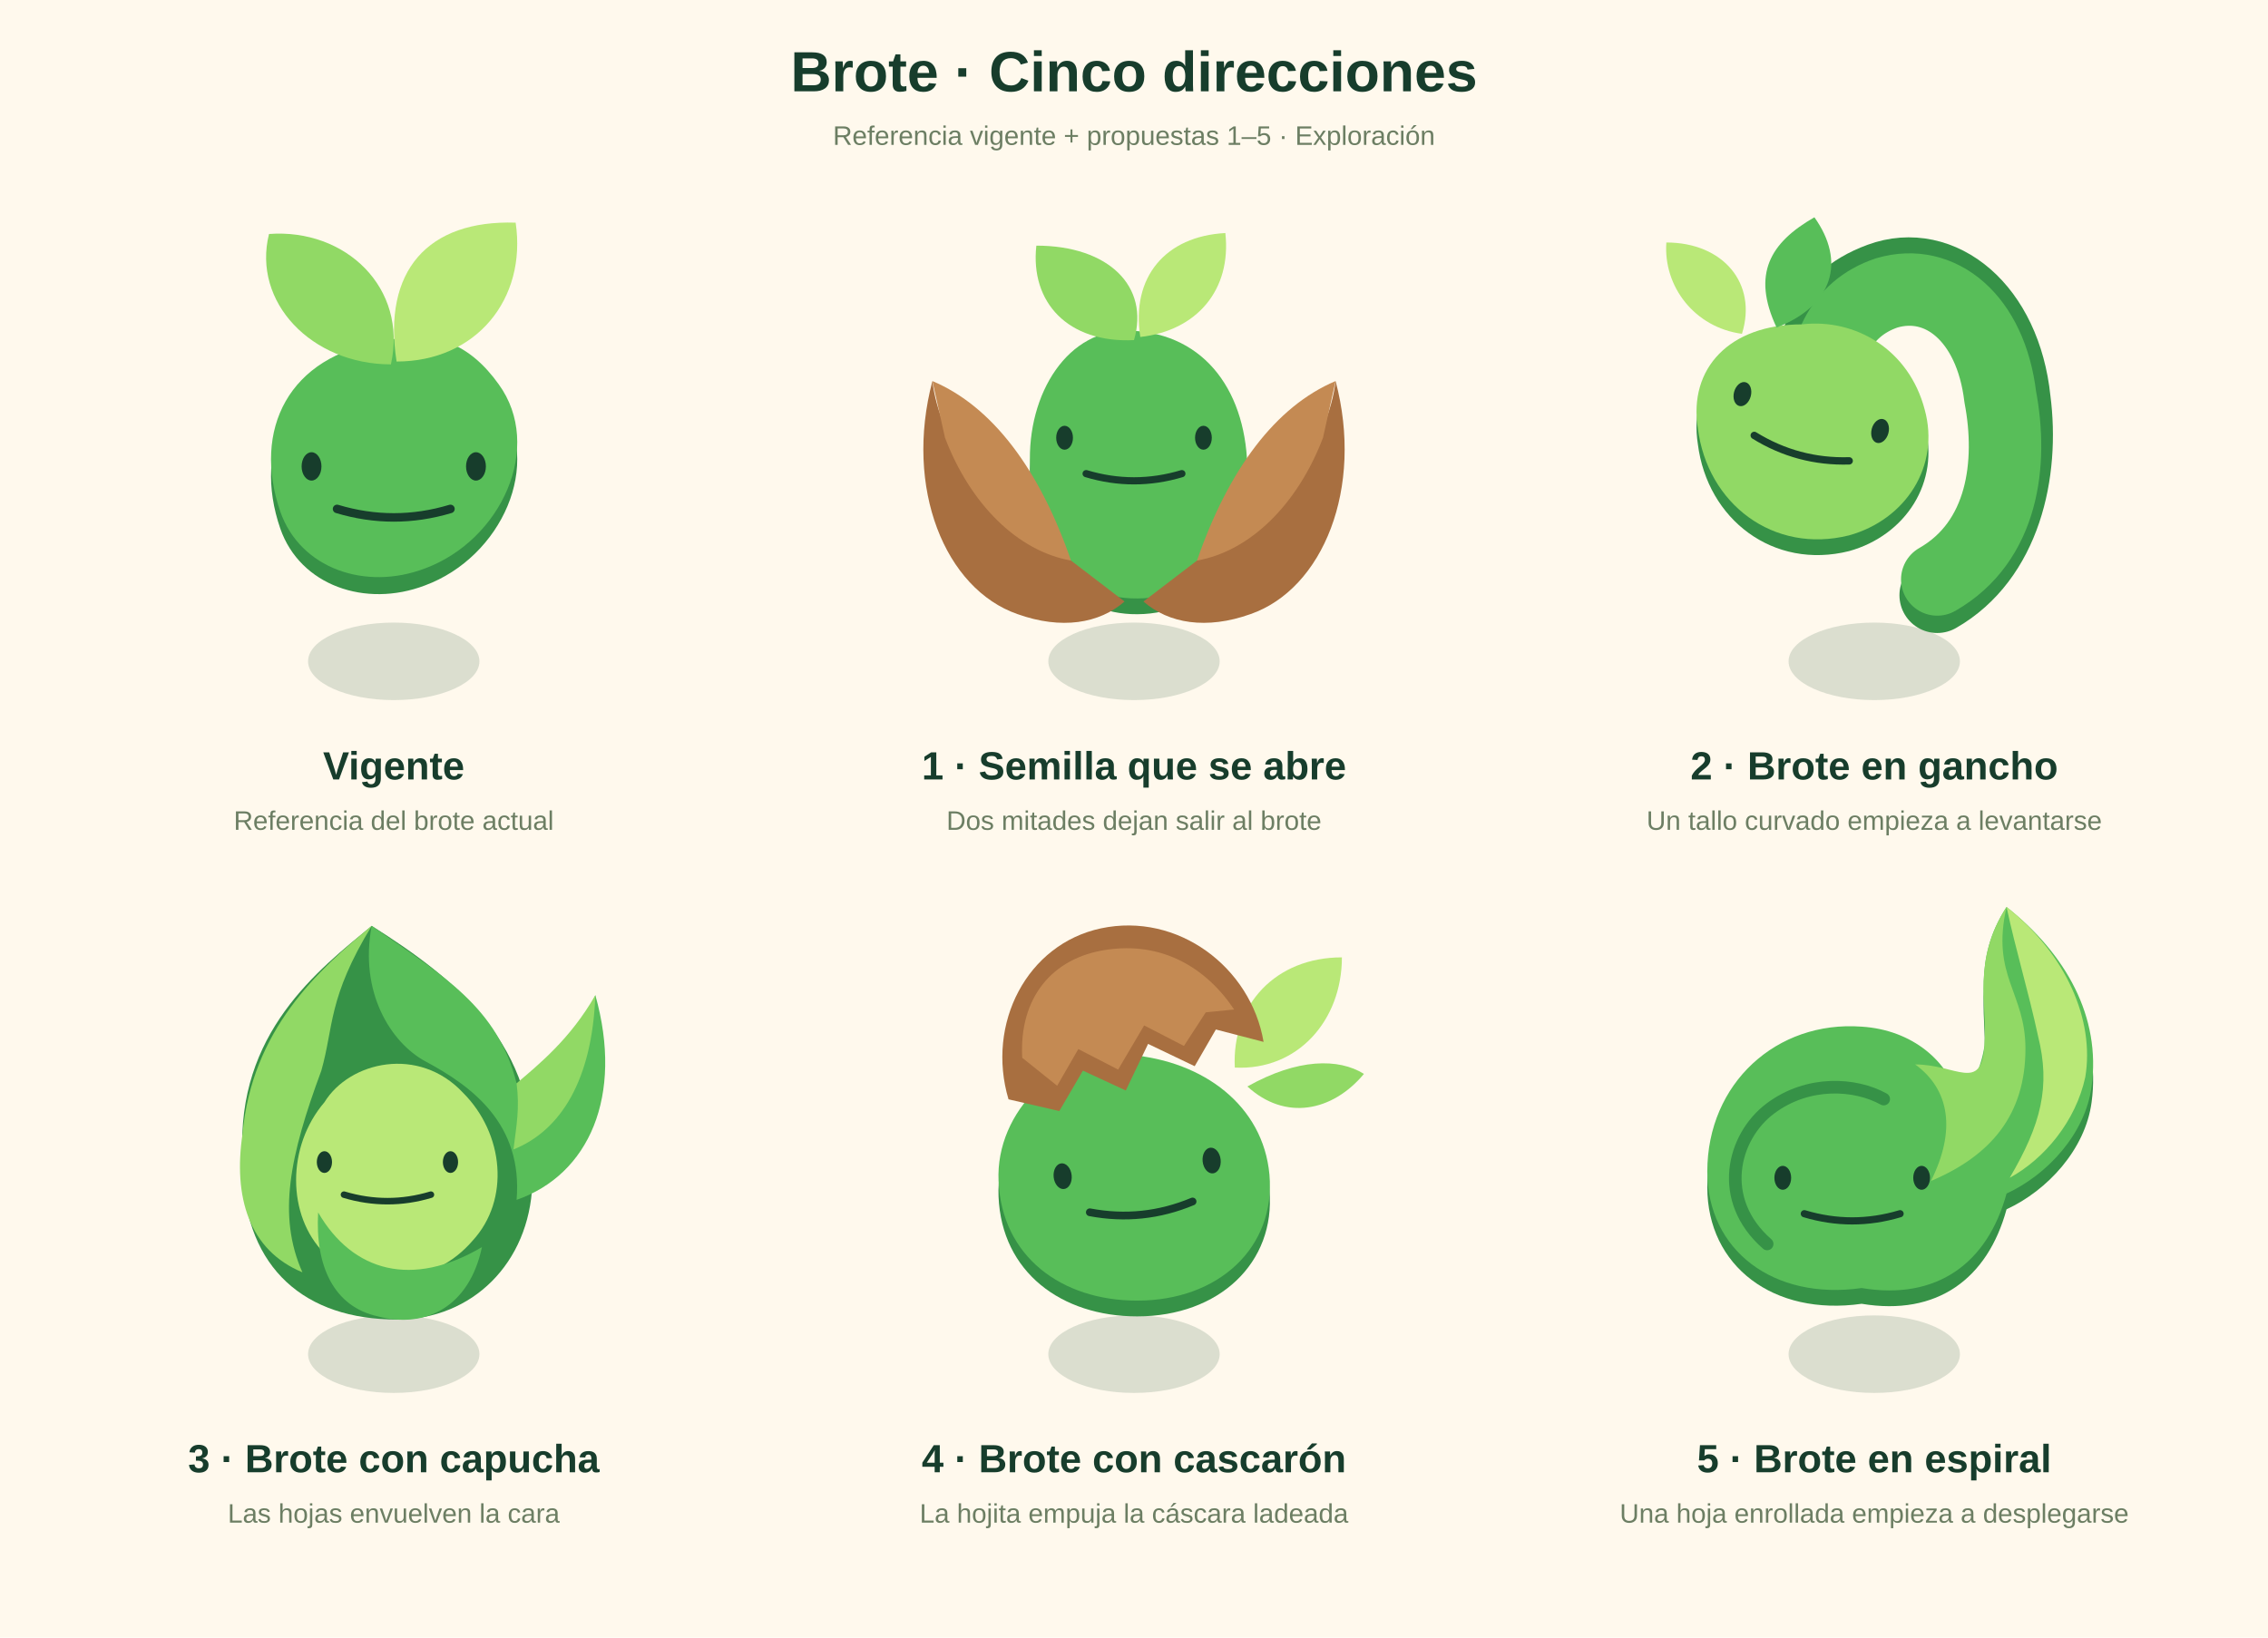
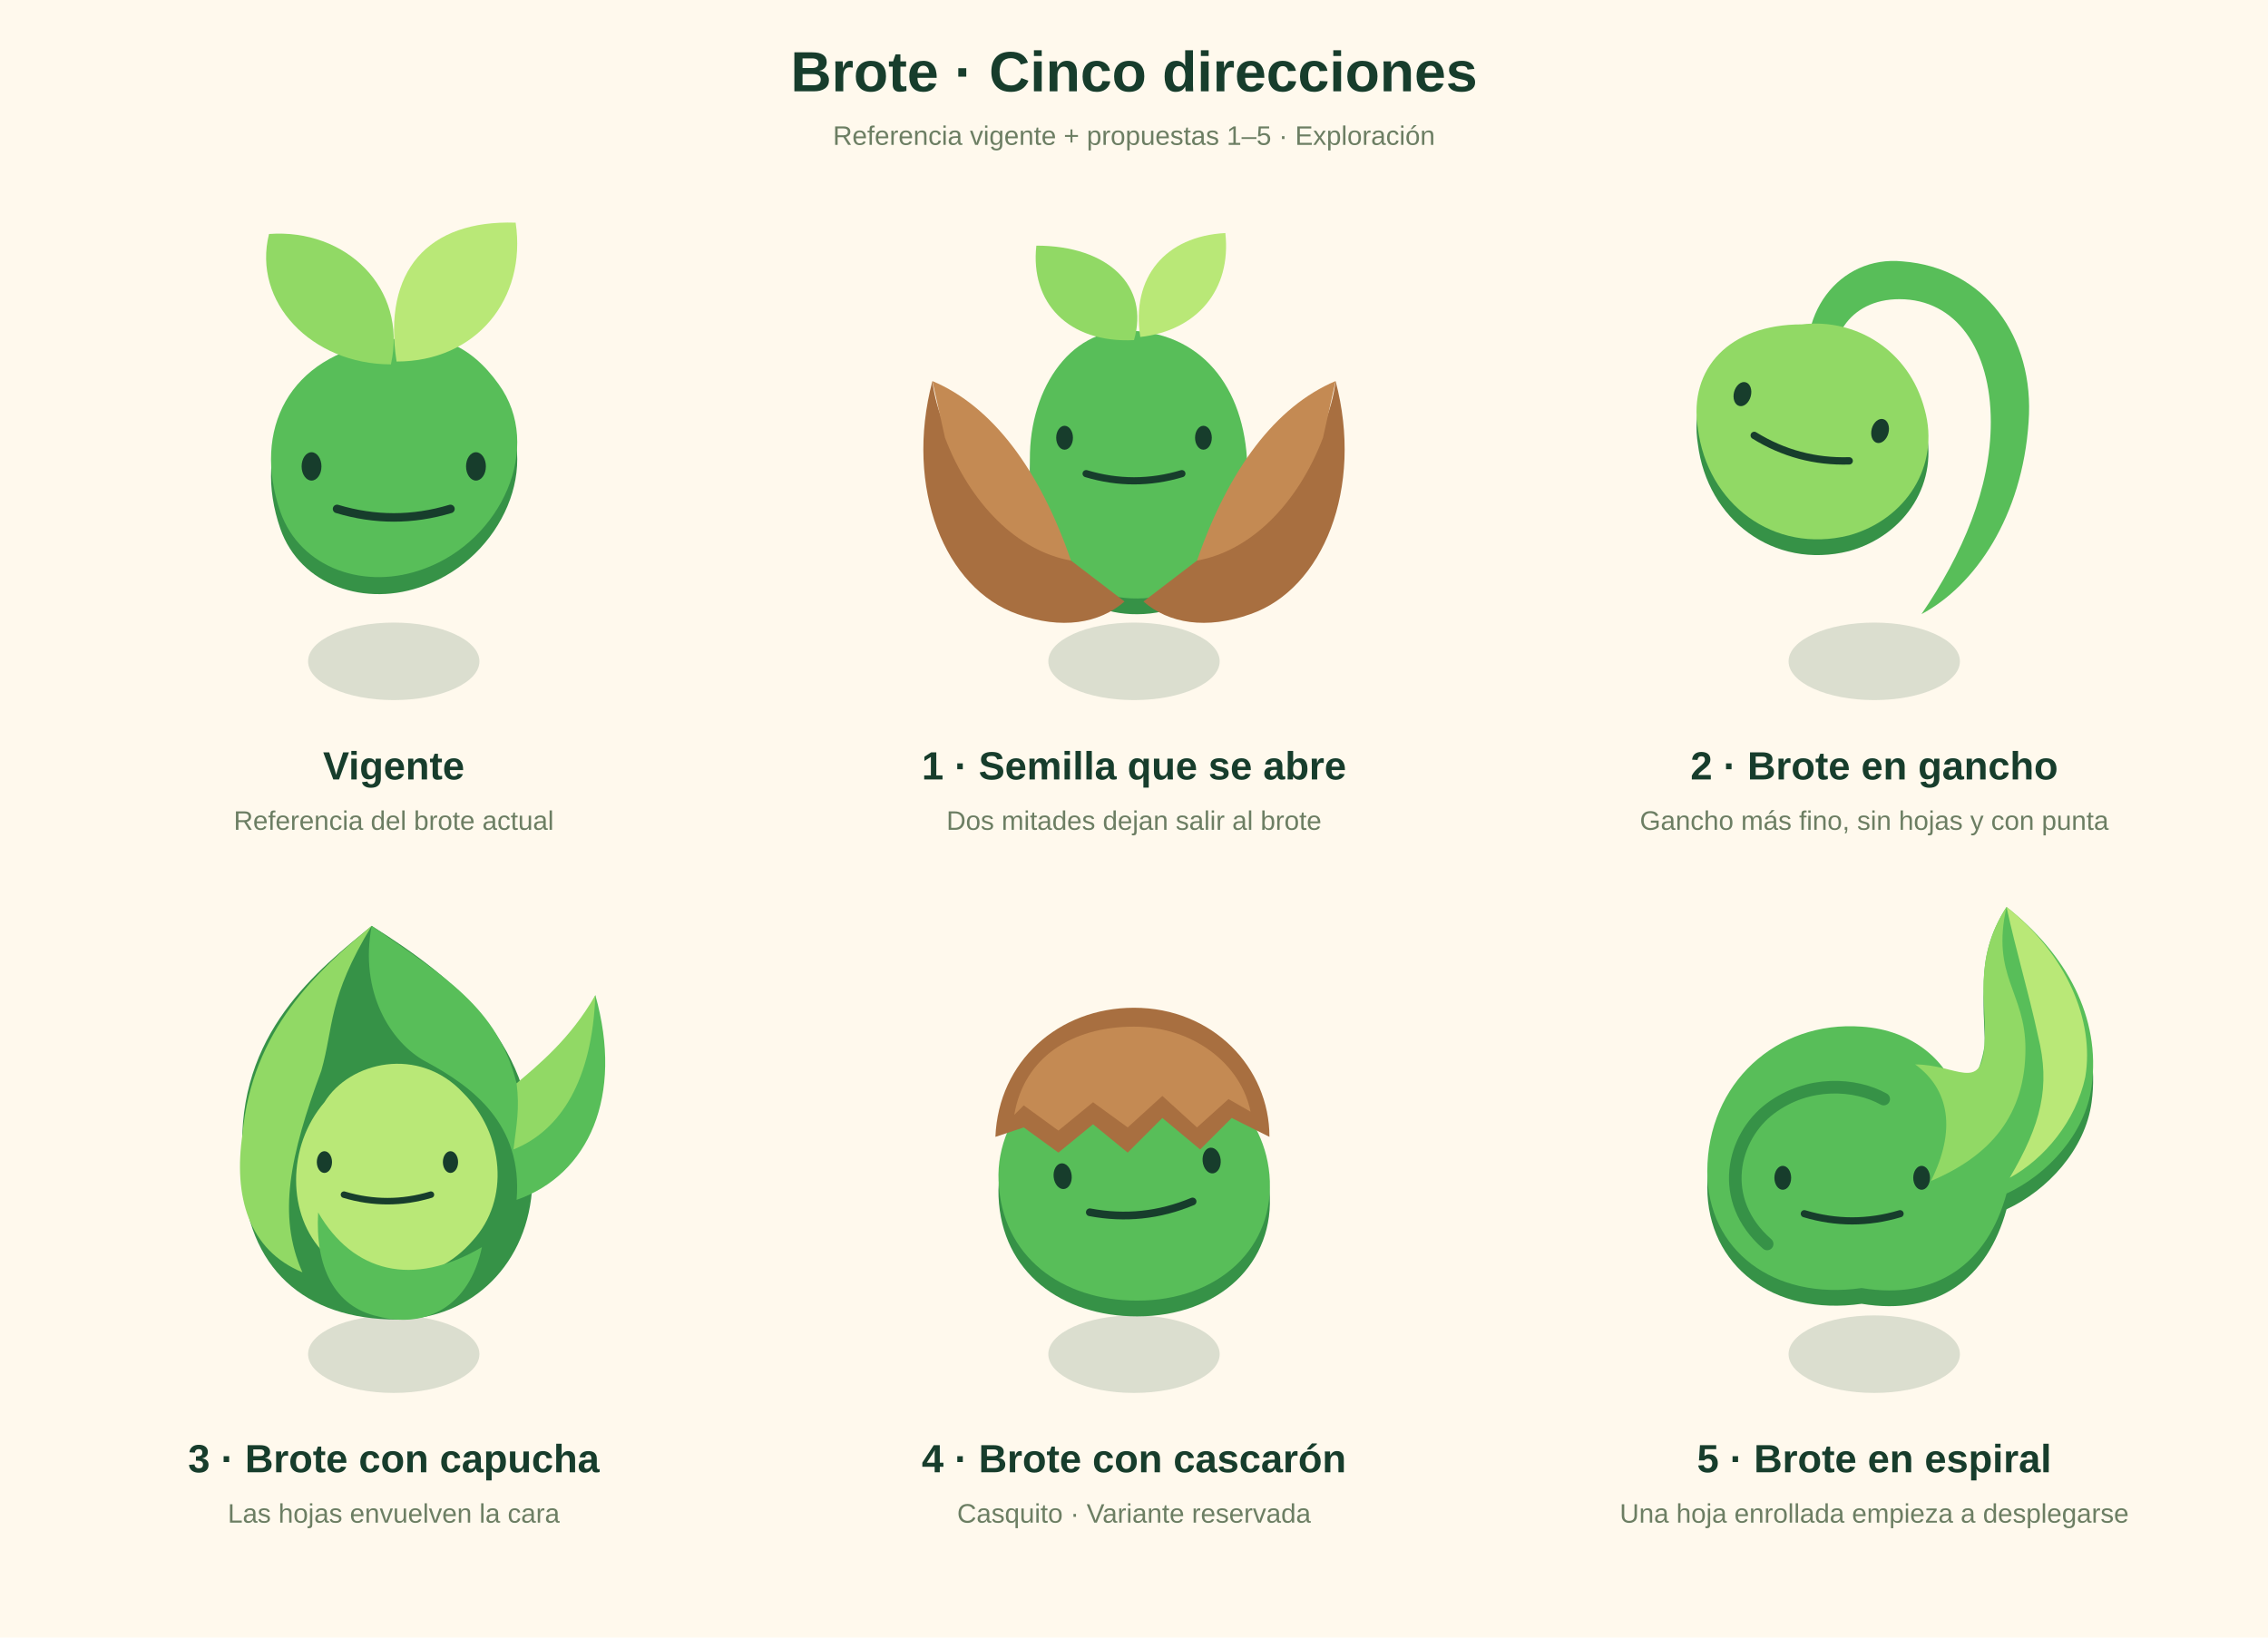
<svg xmlns="http://www.w3.org/2000/svg" width="1440" height="1040" viewBox="0 0 1440 1040" role="img" aria-label="Brote: referencia y cinco nuevas direcciones">
  <style>text{font-family:Arial,Helvetica,sans-serif;fill:#173D2C;text-anchor:middle}.label{font-size:25px;font-weight:700}.note{font-size:17px;fill:#6c7e63}</style>
  <rect width="1440" height="1040" fill="#FFF9ED" />
  <text x="720" y="58" font-size="36" font-weight="700">Brote · Cinco direcciones</text>
  <text x="720" y="92" class="note">Referencia vigente + propuestas 1–5 · Exploración</text>
  <g transform="translate(90 140) scale(2)">
    <ellipse cx="80" cy="140" rx="27.2" ry="12.308" fill="#1E4C2E" fill-opacity=".16" />
    <g transform="translate(0 -20.8) translate(80 80) scale(.9) translate(-80 -80)">
      <path d="M76 63C43 68 30 94 40 123c7 20 30 28 51 20 27-10 42-43 26-65-10-14-23-20-41-15Z" fill="#369247" />
      <path d="M76 57C43 62 30 88 40 117c7 20 30 28 51 20 27-10 42-43 26-65-10-14-23-20-41-15Z" fill="#58BE59" />
      <path d="M79 65C51 65 30 43 36 19c27-2 49 19 43 46Z" fill="#91D965" />
      <path d="M81 64c-5-32 11-50 42-49 4 27-14 49-42 49Z" fill="#B9E877" />
      <g class="mascot-face-placement" transform="translate(80 101) rotate(0) scale(1) translate(-82 -104)" fill="#173D2C">
        <g class="mascot-eye mascot-eye--left" transform="translate(53 104)">
          <g class="mascot-eye-expression">
            <ellipse cx="0" cy="0" rx="3.5" ry="5" />
          </g>
        </g>
        <g class="mascot-eye mascot-eye--right" transform="translate(111 104)">
          <g class="mascot-eye-expression">
            <ellipse cx="0" cy="0" rx="3.5" ry="5" />
          </g>
        </g>
        <g class="mascot-mouth">
          <path d="M62 119q20 6 40 0" stroke="#173D2C" stroke-width="3" stroke-linecap="round" fill="none" />
        </g>
      </g>
    </g>
  </g>
  <text x="250" y="495" class="label">Vigente</text>
  <text x="250" y="527" class="note">Referencia del brote actual</text>
  <g transform="translate(560 140) scale(2)">
    <ellipse cx="80" cy="140" rx="27.2" ry="12.308" fill="#1E4C2E" fill-opacity=".16" />
    <g transform="translate(0 -9)">
      <g transform="translate(0 5)">
        <path d="M79 44C59 43 46 64 47 87c1 25 12 41 32 42 23 1 37-17 37-40 0-25-13-44-37-45Z" fill="#369247" />
      </g>
      <path d="M79 44C59 43 46 64 47 87c1 25 12 41 32 42 23 1 37-17 37-40 0-25-13-44-37-45Z" fill="#58BE59" />
      <path d="M80 47C59 48 47 35 49 17c23 0 36 13 31 30Z" fill="#91D965" />
      <path d="M82 46C79 27 90 14 109 13c2 18-9 31-27 33Z" fill="#B9E877" />
      <path d="M60 117C35 108 18 78 16 60c-9 34 4 66 27 74 14 5 26 3 34-4Z" fill="#A86F40" />
      <path d="M16 60C35 68 50 88 60 117c-17-3-32-18-40-39Z" fill="#C48A53" />
      <path d="M100 117c25-9 42-39 44-57 9 34-4 66-27 74-14 5-26 3-34-4Z" fill="#A86F40" />
      <path d="M144 60c-19 8-34 28-44 57 17-3 32-18 40-39Z" fill="#C48A53" />
      <g class="mascot-face-placement" transform="translate(80 78) rotate(0) scale(0.76) translate(-82 -104)" fill="#173D2C">
        <g class="mascot-eye mascot-eye--left" transform="translate(53 104)">
          <g class="mascot-eye-expression">
            <ellipse cx="0" cy="0" rx="3.5" ry="5" />
          </g>
        </g>
        <g class="mascot-eye mascot-eye--right" transform="translate(111 104)">
          <g class="mascot-eye-expression">
            <ellipse cx="0" cy="0" rx="3.5" ry="5" />
          </g>
        </g>
        <g class="mascot-mouth">
          <path d="M62 119q20 6 40 0" stroke="#173D2C" stroke-width="3" stroke-linecap="round" fill="none" />
        </g>
      </g>
    </g>
  </g>
  <text x="720" y="495" class="label">1 · Semilla que se abre</text>
  <text x="720" y="527" class="note">Dos mitades dejan salir al brote</text>
  <g transform="translate(1030 140) scale(2)">
    <ellipse cx="80" cy="140" rx="27.2" ry="12.308" fill="#1E4C2E" fill-opacity=".16" />
    <g transform="translate(0 -9)">
-       <path d="M100 128C121 116 127 89 124 66c-3-29-23-45-42-38-19 7-22 22-22 40" fill="none" stroke="#369247" stroke-width="24" stroke-linecap="round" stroke-linejoin="round" />
-       <path d="M100 123C121 111 124 86 120 65c-3-25-19-38-36-33-15 5-21 19-20 36" fill="none" stroke="#58BE59" stroke-width="23" stroke-linecap="round" stroke-linejoin="round" />
+       <path d="M60 62C54 39 69 20 89 22c26 2 42 24 40 51-2 30-17 52-34 61 13-19 22-40 22-61 0-23-11-39-29-39-16 0-24 13-20 28Z" fill="#58BE59" />
      <g transform="translate(0 5)">
        <path d="M57 42C34 42 21 56 24 75c3 24 24 40 48 34 18-5 29-22 24-40-5-19-22-29-39-27Z" fill="#369247" />
      </g>
      <path d="M57 42C34 42 21 56 24 75c3 24 24 40 48 34 18-5 29-22 24-40-5-19-22-29-39-27Z" fill="#91D965" />
-       <path d="M38 45C23 43 13 30 14 16c18 0 29 13 24 29Z" fill="#B9E877" />
-       <path d="M49 43C41 26 47 16 61 8c10 14 6 28-12 35Z" fill="#58BE59" />
      <g class="mascot-face-placement" transform="translate(60 70) rotate(15) scale(0.78) translate(-82 -104)" fill="#173D2C">
        <g class="mascot-eye mascot-eye--left" transform="translate(53 104)">
          <g class="mascot-eye-expression">
            <ellipse cx="0" cy="0" rx="3.5" ry="5" />
          </g>
        </g>
        <g class="mascot-eye mascot-eye--right" transform="translate(111 104)">
          <g class="mascot-eye-expression">
            <ellipse cx="0" cy="0" rx="3.5" ry="5" />
          </g>
        </g>
        <g class="mascot-mouth">
          <path d="M62 119q20 6 40 0" stroke="#173D2C" stroke-width="3" stroke-linecap="round" fill="none" />
        </g>
      </g>
    </g>
  </g>
  <text x="1190" y="495" class="label">2 · Brote en gancho</text>
-   <text x="1190" y="527" class="note">Un tallo curvado empieza a levantarse</text>
+   <text x="1190" y="527" class="note">Gancho más fino, sin hojas y con punta</text>
  <g transform="translate(90 580) scale(2)">
    <ellipse cx="80" cy="140" rx="27.2" ry="12.308" fill="#1E4C2E" fill-opacity=".16" />
    <g transform="translate(0 -9)">
      <g transform="translate(0 5)">
        <path d="M73 13C56 27 30 47 32 86c1 31 20 47 49 47 24 0 42-18 43-43 2-39-24-60-51-77Z" fill="#369247" />
      </g>
      <path d="M73 13C56 27 30 47 32 86c1 31 20 47 49 47 24 0 42-18 43-43 2-39-24-60-51-77Z" fill="#369247" />
      <path d="M73 13C59 36 61 45 57 59 47 86 43 105 51 123 34 116 29 99 32 79c3-33 24-52 41-66Z" fill="#91D965" />
      <path d="M58 69C66 56 88 51 102 66c13 13 15 34 3 47-12 14-34 17-47 4-12-12-12-34 0-48Z" fill="#B9E877" />
      <path d="M73 13C96 29 113 39 119 63c9-2 19-12 25-28 9 32-2 57-25 65 2-24-14-36-29-44-11-6-21-22-17-43Z" fill="#58BE59" />
      <path d="M119 63C126 57 136 49 144 35c-1 27-11 43-26 49 1-8 2-13 1-21Z" fill="#91D965" />
      <path d="M56 104C67 123 86 128 108 115c-4 19-18 26-33 22-14-3-20-16-19-33Z" fill="#58BE59" />
      <g class="mascot-face-placement" transform="translate(78 88) rotate(0) scale(0.69) translate(-82 -104)" fill="#173D2C">
        <g class="mascot-eye mascot-eye--left" transform="translate(53 104)">
          <g class="mascot-eye-expression">
            <ellipse cx="0" cy="0" rx="3.5" ry="5" />
          </g>
        </g>
        <g class="mascot-eye mascot-eye--right" transform="translate(111 104)">
          <g class="mascot-eye-expression">
            <ellipse cx="0" cy="0" rx="3.5" ry="5" />
          </g>
        </g>
        <g class="mascot-mouth">
          <path d="M62 119q20 6 40 0" stroke="#173D2C" stroke-width="3" stroke-linecap="round" fill="none" />
        </g>
      </g>
    </g>
  </g>
  <text x="250" y="935" class="label">3 · Brote con capucha</text>
  <text x="250" y="967" class="note">Las hojas envuelven la cara</text>
  <g transform="translate(560 580) scale(2)">
    <ellipse cx="80" cy="140" rx="27.2" ry="12.308" fill="#1E4C2E" fill-opacity=".16" />
    <g transform="translate(0 -9)">
      <g transform="translate(0 5)">
        <path d="M79 54C56 52 36 72 37 94c1 24 20 38 44 38 26 0 44-17 42-40-2-22-21-36-44-38Z" fill="#369247" />
      </g>
      <path d="M79 54C56 52 36 72 37 94c1 24 20 38 44 38 26 0 44-17 42-40-2-22-21-36-44-38Z" fill="#58BE59" />
-       <path d="M112 58C111 38 125 23 146 23c0 20-14 36-34 35Z" fill="#B9E877" />
-       <path d="M116 64C132 55 145 55 153 60c-10 12-25 15-37 4Z" fill="#91D965" />
-       <g transform="rotate(-12 77 49)">
-         <path d="M37 60C35 35 53 13 77 13c25 0 44 22 43 46l-14-7-9 10-13-10-10 13-12-9-10 11-15-7Z" fill="#A86F40" />
-         <path d="M44 48C47 29 60 19 77 20c18 1 30 12 36 27l-9-1-9 9-11-9-11 12-11-9-9 10-9-11Z" fill="#C48A53" />
+       <g class="brote-shell">
+         <path d="M36 80C37 56 56 39 80 39c25 0 43 19 43 41l-12-6-10 10-12-10-11 11-11-9-11 9-11-8-9 3Z" fill="#A86F40" />
+         <path d="M42 73C45 55 60 45 80 45c19 0 34 12 37 27l-7-4-10 9-11-10-11 10-11-8-11 9-11-8-3 3Z" fill="#C48A53" />
      </g>
      <g class="mascot-face-placement" transform="translate(81 90) rotate(-6) scale(0.82) translate(-82 -104)" fill="#173D2C">
        <g class="mascot-eye mascot-eye--left" transform="translate(53 104)">
          <g class="mascot-eye-expression">
            <ellipse cx="0" cy="0" rx="3.5" ry="5" />
          </g>
        </g>
        <g class="mascot-eye mascot-eye--right" transform="translate(111 104)">
          <g class="mascot-eye-expression">
            <ellipse cx="0" cy="0" rx="3.5" ry="5" />
          </g>
        </g>
        <g class="mascot-mouth">
          <path d="M62 119q20 6 40 0" stroke="#173D2C" stroke-width="3" stroke-linecap="round" fill="none" />
        </g>
      </g>
    </g>
  </g>
  <text x="720" y="935" class="label">4 · Brote con cascarón</text>
-   <text x="720" y="967" class="note">La hojita empuja la cáscara ladeada</text>
+   <text x="720" y="967" class="note">Casquito · Variante reservada</text>
  <g transform="translate(1030 580) scale(2)">
    <ellipse cx="80" cy="140" rx="27.2" ry="12.308" fill="#1E4C2E" fill-opacity=".16" />
    <g transform="translate(0 -9)">
      <g transform="translate(0 5)">
        <path d="M76 128C48 132 27 116 27 91c0-28 22-48 49-46 16 1 28 11 31 24 4-5 7-11 8-18 1-13-4-27 7-44 19 15 30 35 27 57-2 15-14 28-27 34-6 22-22 34-46 30Z" fill="#369247" />
      </g>
      <path d="M76 128C48 132 27 116 27 91c0-28 22-48 49-46 16 1 28 11 31 24 4-5 7-11 8-18 1-13-4-27 7-44 19 15 30 35 27 57-2 15-14 28-27 34-6 22-22 34-46 30Z" fill="#58BE59" />
      <path d="M122 7C117 29 128 34 128 52c0 21-11 34-30 42 8-16 6-29-5-37 13 0 21 9 22-6 1-13-4-27 7-44Z" fill="#91D965" />
      <path d="M122 7C141 22 150 43 147 61c-3 14-13 26-24 32 10-17 13-29 9-45-3-14-7-27-10-41Z" fill="#B9E877" />
      <path d="M46 114C30 100 35 80 47 71c12-9 27-8 36-3" fill="none" stroke="#369247" stroke-width="4" stroke-linecap="round" stroke-linejoin="round" />
      <g class="mascot-face-placement" transform="translate(73 93) rotate(0) scale(0.76) translate(-82 -104)" fill="#173D2C">
        <g class="mascot-eye mascot-eye--left" transform="translate(53 104)">
          <g class="mascot-eye-expression">
            <ellipse cx="0" cy="0" rx="3.5" ry="5" />
          </g>
        </g>
        <g class="mascot-eye mascot-eye--right" transform="translate(111 104)">
          <g class="mascot-eye-expression">
            <ellipse cx="0" cy="0" rx="3.5" ry="5" />
          </g>
        </g>
        <g class="mascot-mouth">
          <path d="M62 119q20 6 40 0" stroke="#173D2C" stroke-width="3" stroke-linecap="round" fill="none" />
        </g>
      </g>
    </g>
  </g>
  <text x="1190" y="935" class="label">5 · Brote en espiral</text>
  <text x="1190" y="967" class="note">Una hoja enrollada empieza a desplegarse</text>
</svg>
